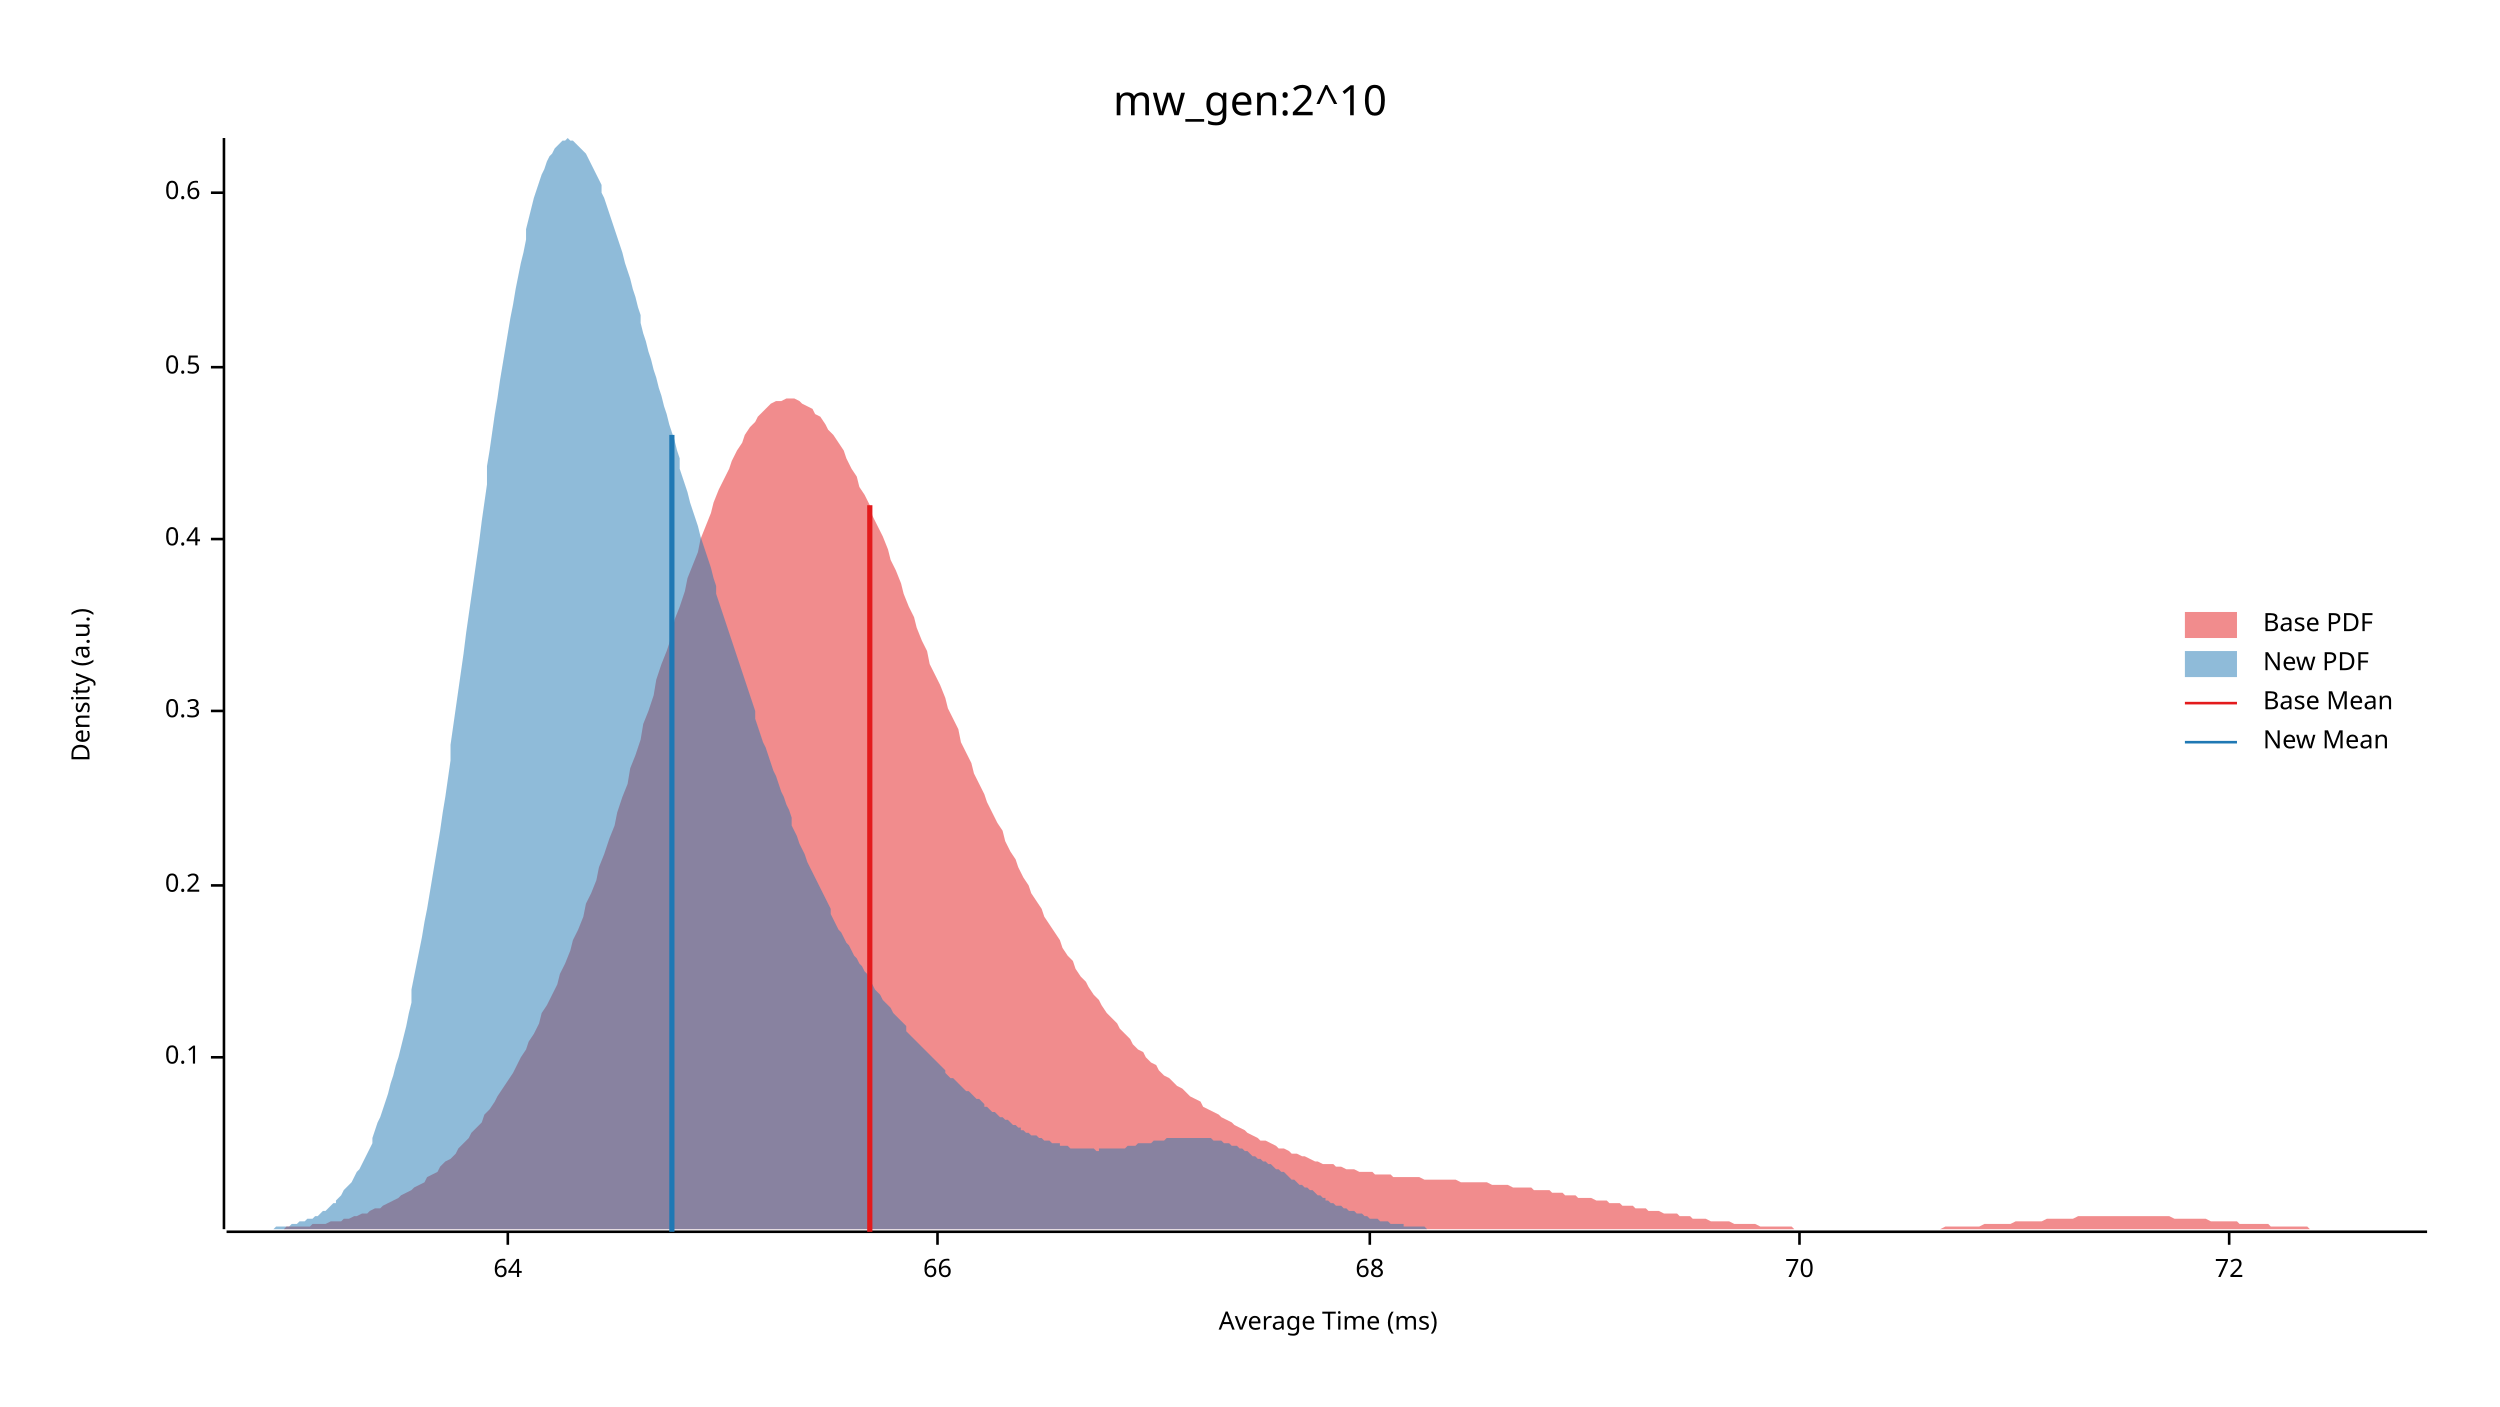
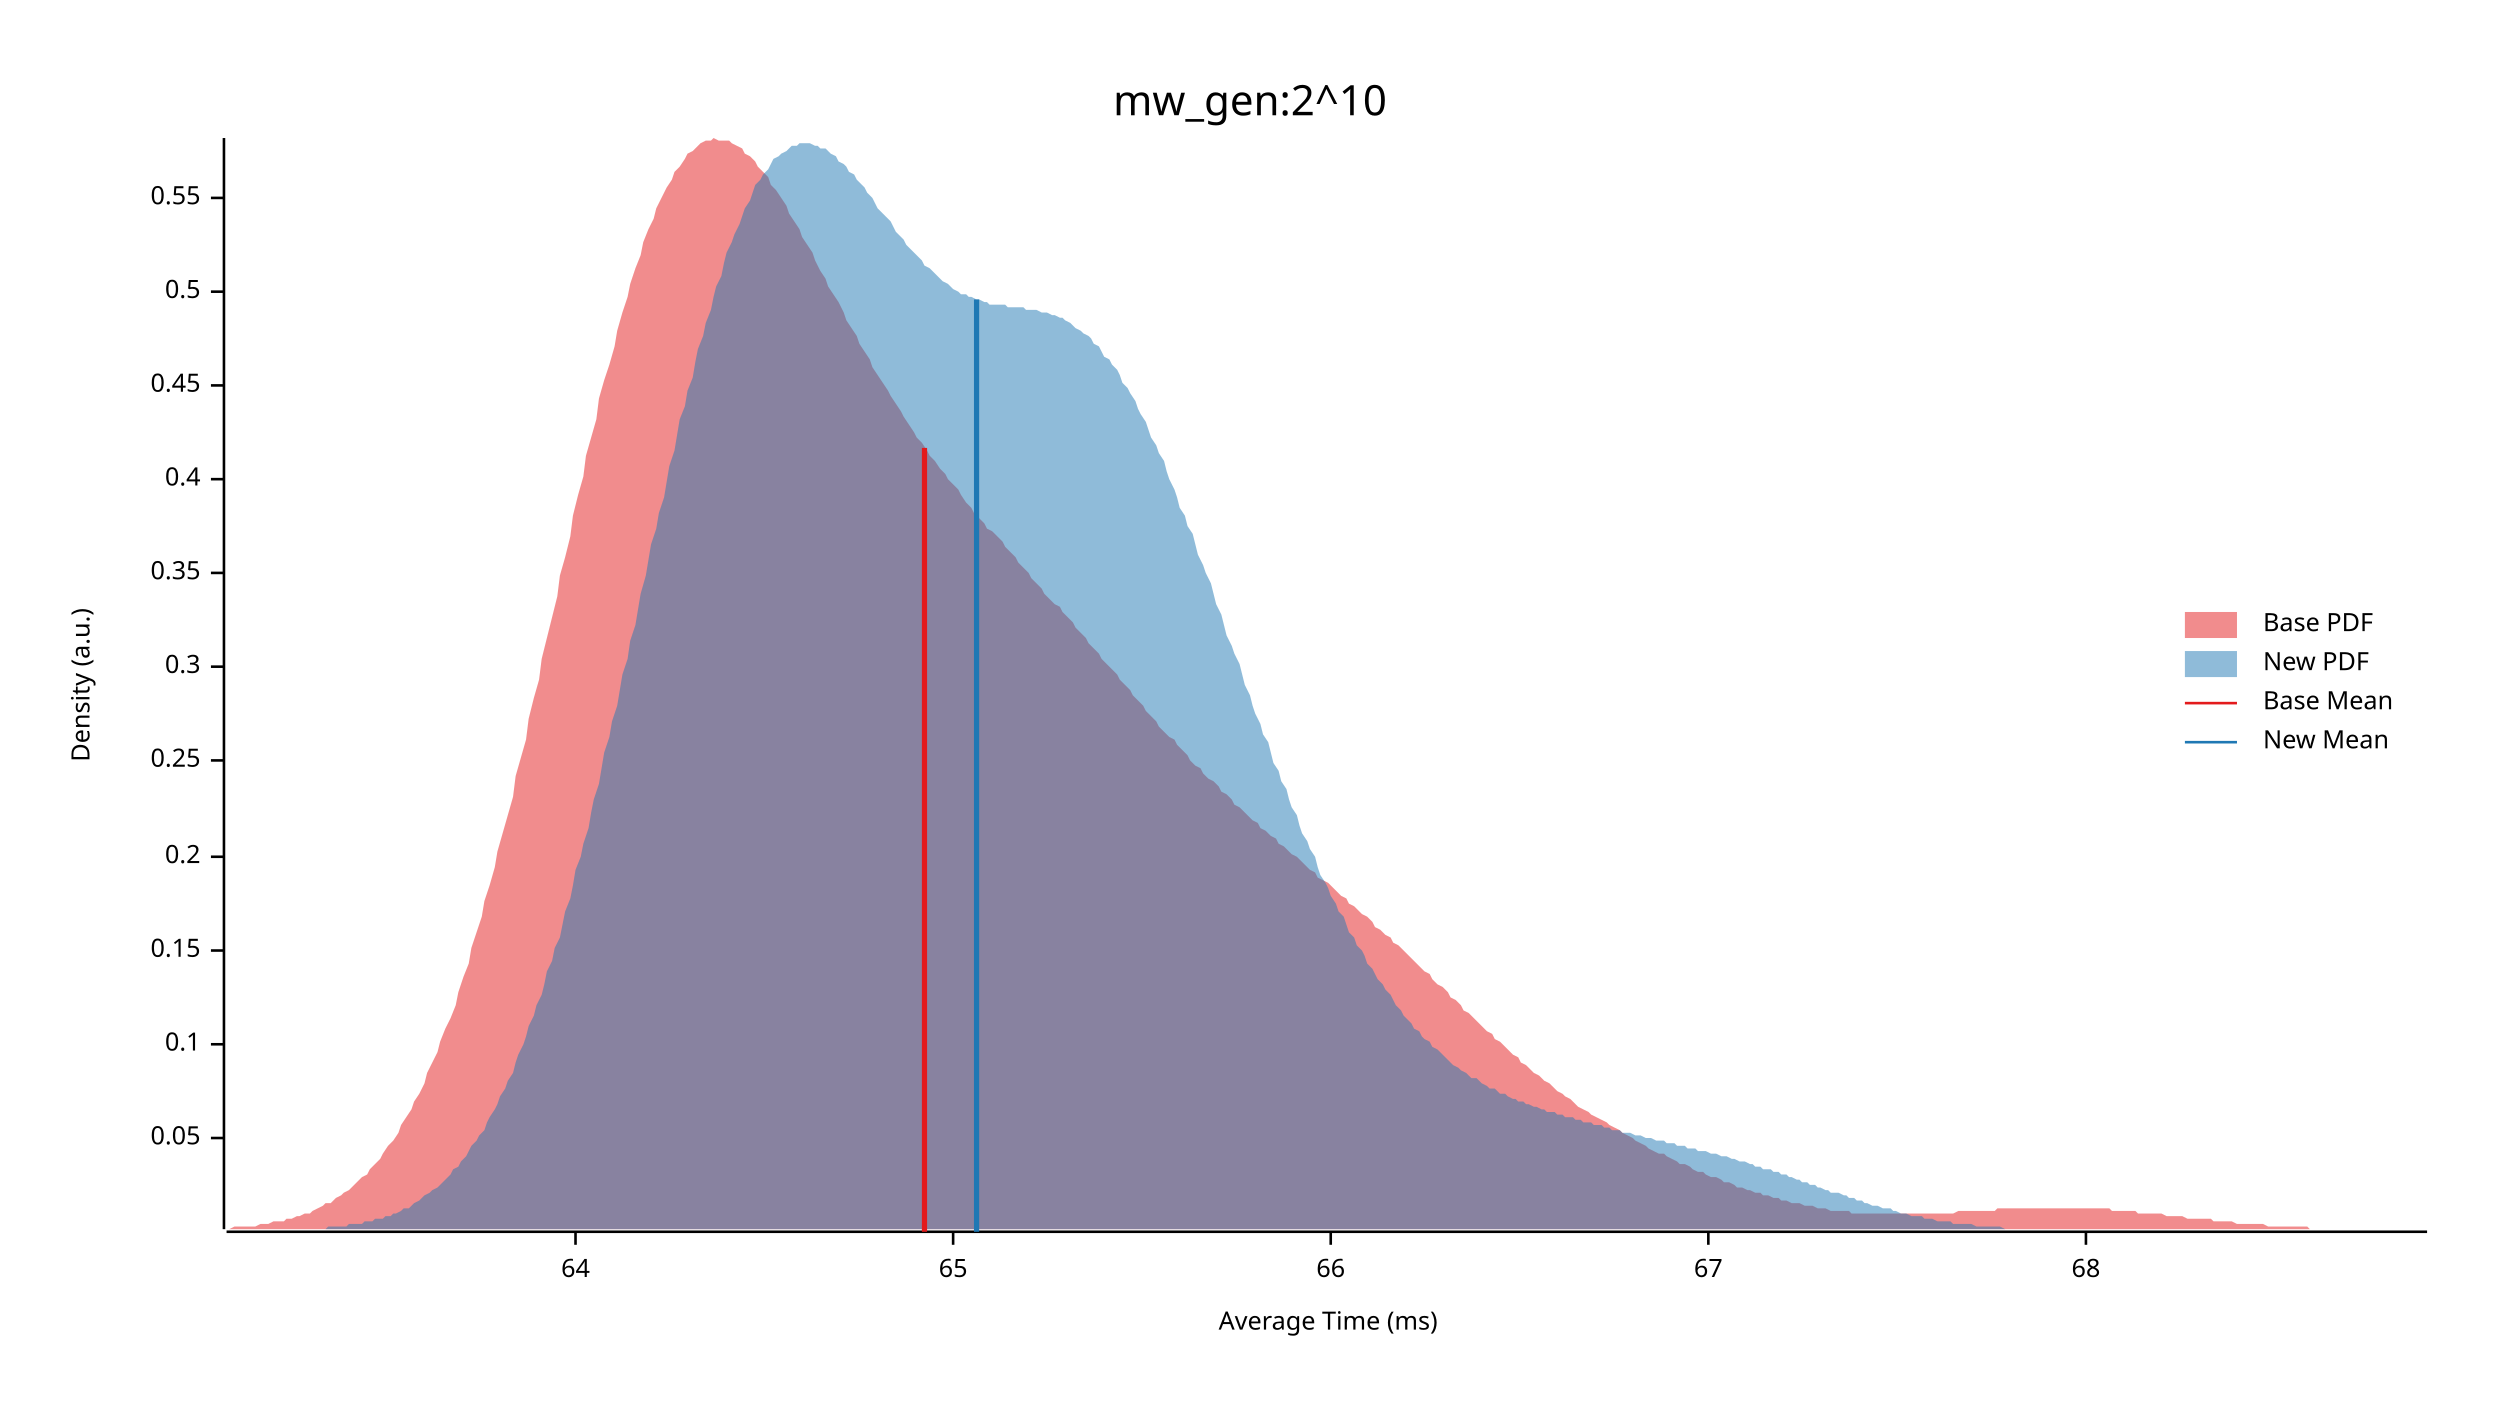
<svg xmlns="http://www.w3.org/2000/svg" width="960" height="540" viewBox="0 0 960 540">
  <text x="480" y="32" dy="0.76em" text-anchor="middle" font-family="sans-serif" font-size="16.129" opacity="1" fill="#000000">
mw_gen:2^10
</text>
  <text x="27" y="263" dy="0.76em" text-anchor="middle" font-family="sans-serif" font-size="9.677" opacity="1" fill="#000000" transform="rotate(270, 27, 263)">
Density (a.u.)
</text>
  <text x="510" y="513" dy="-0.5ex" text-anchor="middle" font-family="sans-serif" font-size="9.677" opacity="1" fill="#000000">
Average Time (ms)
</text>
  <polyline fill="none" opacity="1" stroke="#000000" stroke-width="1" points="86,53 86,472 " />
-   <text x="77" y="406" dy="0.5ex" text-anchor="end" font-family="sans-serif" font-size="9.677" opacity="1" fill="#000000">
+   <text x="77" y="437" dy="0.5ex" text-anchor="end" font-family="sans-serif" font-size="9.677" opacity="1" fill="#000000">
+ 0.05
+ </text>
+   <polyline fill="none" opacity="1" stroke="#000000" stroke-width="1" points="81,437 86,437 " />
+   <text x="77" y="401" dy="0.5ex" text-anchor="end" font-family="sans-serif" font-size="9.677" opacity="1" fill="#000000">
0.1
</text>
-   <polyline fill="none" opacity="1" stroke="#000000" stroke-width="1" points="81,406 86,406 " />
-   <text x="77" y="340" dy="0.5ex" text-anchor="end" font-family="sans-serif" font-size="9.677" opacity="1" fill="#000000">
+   <polyline fill="none" opacity="1" stroke="#000000" stroke-width="1" points="81,401 86,401 " />
+   <text x="77" y="365" dy="0.5ex" text-anchor="end" font-family="sans-serif" font-size="9.677" opacity="1" fill="#000000">
+ 0.15
+ </text>
+   <polyline fill="none" opacity="1" stroke="#000000" stroke-width="1" points="81,365 86,365 " />
+   <text x="77" y="329" dy="0.5ex" text-anchor="end" font-family="sans-serif" font-size="9.677" opacity="1" fill="#000000">
0.2
</text>
-   <polyline fill="none" opacity="1" stroke="#000000" stroke-width="1" points="81,340 86,340 " />
-   <text x="77" y="273" dy="0.5ex" text-anchor="end" font-family="sans-serif" font-size="9.677" opacity="1" fill="#000000">
+   <polyline fill="none" opacity="1" stroke="#000000" stroke-width="1" points="81,329 86,329 " />
+   <text x="77" y="292" dy="0.5ex" text-anchor="end" font-family="sans-serif" font-size="9.677" opacity="1" fill="#000000">
+ 0.25
+ </text>
+   <polyline fill="none" opacity="1" stroke="#000000" stroke-width="1" points="81,292 86,292 " />
+   <text x="77" y="256" dy="0.5ex" text-anchor="end" font-family="sans-serif" font-size="9.677" opacity="1" fill="#000000">
0.3
</text>
-   <polyline fill="none" opacity="1" stroke="#000000" stroke-width="1" points="81,273 86,273 " />
-   <text x="77" y="207" dy="0.5ex" text-anchor="end" font-family="sans-serif" font-size="9.677" opacity="1" fill="#000000">
+   <polyline fill="none" opacity="1" stroke="#000000" stroke-width="1" points="81,256 86,256 " />
+   <text x="77" y="220" dy="0.5ex" text-anchor="end" font-family="sans-serif" font-size="9.677" opacity="1" fill="#000000">
+ 0.35
+ </text>
+   <polyline fill="none" opacity="1" stroke="#000000" stroke-width="1" points="81,220 86,220 " />
+   <text x="77" y="184" dy="0.5ex" text-anchor="end" font-family="sans-serif" font-size="9.677" opacity="1" fill="#000000">
0.4
</text>
-   <polyline fill="none" opacity="1" stroke="#000000" stroke-width="1" points="81,207 86,207 " />
-   <text x="77" y="141" dy="0.5ex" text-anchor="end" font-family="sans-serif" font-size="9.677" opacity="1" fill="#000000">
+   <polyline fill="none" opacity="1" stroke="#000000" stroke-width="1" points="81,184 86,184 " />
+   <text x="77" y="148" dy="0.5ex" text-anchor="end" font-family="sans-serif" font-size="9.677" opacity="1" fill="#000000">
+ 0.45
+ </text>
+   <polyline fill="none" opacity="1" stroke="#000000" stroke-width="1" points="81,148 86,148 " />
+   <text x="77" y="112" dy="0.5ex" text-anchor="end" font-family="sans-serif" font-size="9.677" opacity="1" fill="#000000">
0.5
</text>
-   <polyline fill="none" opacity="1" stroke="#000000" stroke-width="1" points="81,141 86,141 " />
-   <text x="77" y="74" dy="0.5ex" text-anchor="end" font-family="sans-serif" font-size="9.677" opacity="1" fill="#000000">
- 0.6
+   <polyline fill="none" opacity="1" stroke="#000000" stroke-width="1" points="81,112 86,112 " />
+   <text x="77" y="76" dy="0.5ex" text-anchor="end" font-family="sans-serif" font-size="9.677" opacity="1" fill="#000000">
+ 0.55
</text>
-   <polyline fill="none" opacity="1" stroke="#000000" stroke-width="1" points="81,74 86,74 " />
+   <polyline fill="none" opacity="1" stroke="#000000" stroke-width="1" points="81,76 86,76 " />
  <polyline fill="none" opacity="1" stroke="#000000" stroke-width="1" points="87,473 932,473 " />
-   <text x="195" y="483" dy="0.76em" text-anchor="middle" font-family="sans-serif" font-size="9.677" opacity="1" fill="#000000">
+   <text x="221" y="483" dy="0.76em" text-anchor="middle" font-family="sans-serif" font-size="9.677" opacity="1" fill="#000000">
64
</text>
-   <polyline fill="none" opacity="1" stroke="#000000" stroke-width="1" points="195,473 195,478 " />
-   <text x="360" y="483" dy="0.76em" text-anchor="middle" font-family="sans-serif" font-size="9.677" opacity="1" fill="#000000">
+   <polyline fill="none" opacity="1" stroke="#000000" stroke-width="1" points="221,473 221,478 " />
+   <text x="366" y="483" dy="0.76em" text-anchor="middle" font-family="sans-serif" font-size="9.677" opacity="1" fill="#000000">
+ 65
+ </text>
+   <polyline fill="none" opacity="1" stroke="#000000" stroke-width="1" points="366,473 366,478 " />
+   <text x="511" y="483" dy="0.76em" text-anchor="middle" font-family="sans-serif" font-size="9.677" opacity="1" fill="#000000">
66
</text>
-   <polyline fill="none" opacity="1" stroke="#000000" stroke-width="1" points="360,473 360,478 " />
-   <text x="526" y="483" dy="0.76em" text-anchor="middle" font-family="sans-serif" font-size="9.677" opacity="1" fill="#000000">
+   <polyline fill="none" opacity="1" stroke="#000000" stroke-width="1" points="511,473 511,478 " />
+   <text x="656" y="483" dy="0.76em" text-anchor="middle" font-family="sans-serif" font-size="9.677" opacity="1" fill="#000000">
+ 67
+ </text>
+   <polyline fill="none" opacity="1" stroke="#000000" stroke-width="1" points="656,473 656,478 " />
+   <text x="801" y="483" dy="0.76em" text-anchor="middle" font-family="sans-serif" font-size="9.677" opacity="1" fill="#000000">
68
</text>
-   <polyline fill="none" opacity="1" stroke="#000000" stroke-width="1" points="526,473 526,478 " />
-   <text x="691" y="483" dy="0.76em" text-anchor="middle" font-family="sans-serif" font-size="9.677" opacity="1" fill="#000000">
- 70
- </text>
-   <polyline fill="none" opacity="1" stroke="#000000" stroke-width="1" points="691,473 691,478 " />
-   <text x="856" y="483" dy="0.76em" text-anchor="middle" font-family="sans-serif" font-size="9.677" opacity="1" fill="#000000">
- 72
- </text>
-   <polyline fill="none" opacity="1" stroke="#000000" stroke-width="1" points="856,473 856,478 " />
-   <polygon opacity="0.5" fill="#E31A1C" points="87,472 88,472 90,472 92,472 93,472 95,472 97,472 98,472 100,472 102,472 103,472 105,472 107,472 109,472 110,471 112,471 114,471 115,471 117,471 119,471 120,470 122,470 124,470 125,470 127,469 129,469 131,469 132,468 134,468 136,467 137,467 139,466 141,466 142,465 144,464 146,464 147,463 149,462 151,461 153,460 154,459 156,458 158,457 159,456 161,455 163,454 164,452 166,451 168,450 169,448 171,446 173,445 175,443 176,441 178,439 180,437 181,435 183,433 185,431 186,428 188,426 190,423 191,421 193,418 195,415 197,412 198,410 200,406 202,403 203,400 205,397 207,393 208,389 210,386 212,382 214,378 215,374 217,370 219,365 220,361 222,357 224,352 225,347 227,343 229,338 230,333 232,328 234,322 236,317 237,312 239,306 241,301 242,295 244,290 246,284 247,278 249,273 251,267 252,261 254,255 256,250 258,244 259,238 261,233 263,227 264,222 266,217 268,212 269,207 271,202 273,197 274,193 276,188 278,184 280,180 281,177 283,173 285,170 286,167 288,164 290,162 291,160 293,158 295,156 296,155 298,154 300,154 302,153 303,153 305,153 307,154 308,155 310,156 312,157 313,159 315,160 317,163 318,165 320,167 322,170 324,173 325,176 327,180 329,183 330,187 332,190 334,194 335,198 337,202 339,206 341,211 342,215 344,219 346,224 347,228 349,233 351,237 352,241 354,246 356,250 357,255 359,259 361,263 363,268 364,272 366,276 368,280 369,285 371,289 373,293 374,297 376,301 378,305 379,308 381,312 383,316 385,319 386,323 388,327 390,330 391,333 393,337 395,340 396,343 398,346 400,349 401,352 403,355 405,358 407,361 408,364 410,367 412,369 413,372 415,375 417,377 418,379 420,382 422,384 423,386 425,389 427,391 429,393 430,395 432,397 434,399 435,401 437,403 439,404 440,406 442,408 444,409 445,411 447,413 449,414 451,416 452,417 454,418 456,420 457,421 459,422 461,423 462,425 464,426 466,427 468,428 469,429 471,430 473,431 474,432 476,433 478,434 479,435 481,436 483,437 484,438 486,438 488,439 490,440 491,441 493,441 495,442 496,443 498,443 500,444 501,444 503,445 505,446 506,446 508,447 510,447 512,447 513,448 515,448 517,449 518,449 520,449 522,450 523,450 525,450 527,450 528,451 530,451 532,451 534,451 535,452 537,452 539,452 540,452 542,452 544,452 545,452 547,453 549,453 550,453 552,453 554,453 556,453 557,453 559,453 561,454 562,454 564,454 566,454 567,454 569,454 571,454 573,455 574,455 576,455 578,455 579,455 581,456 583,456 584,456 586,456 588,456 589,457 591,457 593,457 595,457 596,458 598,458 600,458 601,459 603,459 605,459 606,460 608,460 610,460 611,460 613,461 615,461 617,461 618,462 620,462 622,462 623,463 625,463 627,463 628,464 630,464 632,464 633,465 635,465 637,465 639,466 640,466 642,466 644,466 645,467 647,467 649,467 650,468 652,468 654,468 655,468 657,469 659,469 661,469 662,469 664,469 666,470 667,470 669,470 671,470 672,470 674,470 676,471 677,471 679,471 681,471 683,471 684,471 686,471 688,471 689,472 691,472 693,472 694,472 696,472 698,472 700,472 701,472 703,472 705,472 706,472 708,472 710,472 711,472 713,472 715,472 716,472 718,472 720,472 722,472 723,472 725,472 727,472 728,472 730,472 732,472 733,472 735,472 737,472 738,472 740,472 742,472 744,472 745,472 747,471 749,471 750,471 752,471 754,471 755,471 757,471 759,471 760,471 762,470 764,470 766,470 767,470 769,470 771,470 772,470 774,469 776,469 777,469 779,469 781,469 782,469 784,469 786,468 788,468 789,468 791,468 793,468 794,468 796,468 798,467 799,467 801,467 803,467 804,467 806,467 808,467 810,467 811,467 813,467 815,467 816,467 818,467 820,467 821,467 823,467 825,467 827,467 828,467 830,467 832,467 833,467 835,468 837,468 838,468 840,468 842,468 843,468 845,468 847,468 849,469 850,469 852,469 854,469 855,469 857,469 859,469 860,470 862,470 864,470 865,470 867,470 869,470 871,470 872,471 874,471 876,471 877,471 879,471 881,471 882,471 884,471 886,471 887,472 889,472 891,472 893,472 894,472 896,472 898,472 899,472 901,472 903,472 904,472 906,472 908,472 909,472 911,472 913,472 915,472 916,472 918,472 920,472 921,472 923,472 925,472 926,472 928,472 930,472 932,472 932,472 87,472 " />
-   <polygon opacity="0.5" fill="#1F78B4" points="104,472 105,472 106,471 107,471 108,471 109,471 110,471 111,471 112,470 113,470 114,470 114,470 115,469 116,469 117,469 118,468 119,468 120,468 121,467 122,467 123,466 124,465 125,465 126,464 127,463 128,462 129,462 129,461 130,460 131,459 132,457 133,456 134,455 135,454 136,452 137,450 138,449 139,447 140,445 141,443 142,441 143,439 143,437 144,434 145,431 146,429 147,426 148,423 149,420 150,416 151,413 152,409 153,406 154,402 155,398 156,394 157,389 158,385 158,380 159,375 160,370 161,365 162,360 163,354 164,349 165,343 166,337 167,331 168,325 169,319 170,312 171,306 172,299 173,292 173,286 174,279 175,272 176,265 177,258 178,251 179,243 180,236 181,229 182,222 183,215 184,208 185,200 186,193 187,186 187,179 188,173 189,166 190,159 191,153 192,146 193,140 194,134 195,128 196,122 197,117 198,111 199,106 200,101 201,97 202,92 202,88 203,84 204,80 205,76 206,73 207,70 208,67 209,65 210,62 211,60 212,59 213,57 214,56 215,55 216,54 217,54 217,54 218,53 219,54 220,54 221,55 222,56 223,57 224,58 225,59 226,61 227,63 228,65 229,67 230,69 231,71 231,74 232,76 233,79 234,82 235,85 236,88 237,91 238,94 239,97 240,101 241,104 242,107 243,111 244,114 245,118 246,121 246,124 247,128 248,131 249,135 250,138 251,142 252,145 253,149 254,152 255,156 256,159 257,163 258,166 259,169 260,173 261,176 261,180 262,183 263,186 264,189 265,193 266,196 267,199 268,202 269,206 270,209 271,212 272,215 273,218 274,222 275,225 275,228 276,231 277,234 278,237 279,240 280,243 281,246 282,249 283,252 284,255 285,258 286,261 287,264 288,267 289,270 290,273 290,276 291,279 292,282 293,285 294,287 295,290 296,293 297,296 298,298 299,301 300,304 301,306 302,309 303,311 304,314 304,317 305,319 306,321 307,324 308,326 309,328 310,331 311,333 312,335 313,337 314,339 315,341 316,343 317,345 318,347 319,349 319,351 320,353 321,355 322,357 323,358 324,360 325,362 326,363 327,365 328,367 329,368 330,370 331,371 332,373 333,374 334,376 334,377 335,378 336,380 337,381 338,382 339,384 340,385 341,386 342,387 343,389 344,390 345,391 346,392 347,393 348,394 348,396 349,397 350,398 351,399 352,400 353,401 354,402 355,403 356,404 357,405 358,406 359,407 360,408 361,409 362,410 363,411 363,412 364,413 365,414 366,414 367,415 368,416 369,417 370,418 371,419 372,419 373,420 374,421 375,422 376,422 377,423 378,424 378,425 379,425 380,426 381,427 382,427 383,428 384,429 385,429 386,430 387,430 388,431 389,432 390,432 391,433 392,433 392,434 393,434 394,435 395,435 396,436 397,436 398,436 399,437 400,437 401,438 402,438 403,438 404,439 405,439 406,439 407,439 407,440 408,440 409,440 410,440 411,441 412,441 413,441 414,441 415,441 416,441 417,441 418,441 419,441 420,441 421,442 422,442 422,441 423,441 424,441 425,441 426,441 427,441 428,441 429,441 430,441 431,441 432,441 433,440 434,440 435,440 436,440 436,440 437,439 438,439 439,439 440,439 441,439 442,439 443,438 444,438 445,438 446,438 447,438 448,437 449,437 450,437 451,437 451,437 452,437 453,437 454,437 455,437 456,437 457,437 458,437 459,437 460,437 461,437 462,437 463,437 464,437 465,437 465,437 466,438 467,438 468,438 469,438 470,439 471,439 472,439 473,440 474,440 475,440 476,441 477,441 478,442 479,442 480,443 480,443 481,444 482,444 483,445 484,445 485,446 486,446 487,447 488,447 489,448 490,449 491,449 492,450 493,450 494,451 495,452 495,452 496,453 497,453 498,454 499,455 500,455 501,456 502,456 503,457 504,457 505,458 506,459 507,459 508,460 509,460 509,461 510,461 511,462 512,462 513,463 514,463 515,463 516,464 517,464 518,465 519,465 520,465 521,466 522,466 523,466 524,467 524,467 525,467 526,468 527,468 528,468 529,468 530,469 531,469 532,469 533,469 534,470 535,470 536,470 537,470 538,470 539,470 539,471 540,471 541,471 542,471 543,471 544,471 545,471 546,471 547,471 548,472 549,472 550,472 551,472 552,472 553,472 553,472 554,472 555,472 556,472 557,472 558,472 559,472 560,472 561,472 562,472 563,472 564,472 565,472 566,472 567,472 568,472 568,472 569,472 570,472 571,472 571,472 104,472 " />
-   <polyline fill="none" opacity="1" stroke="#E31A1C" stroke-width="2" points="334,473 334,194 " />
-   <polyline fill="none" opacity="1" stroke="#1F78B4" stroke-width="2" points="258,473 258,167 " />
+   <polyline fill="none" opacity="1" stroke="#000000" stroke-width="1" points="801,473 801,478 " />
+   <polygon opacity="0.5" fill="#E31A1C" points="87,472 88,472 90,471 92,471 93,471 95,471 97,471 98,471 100,470 102,470 103,470 105,469 107,469 109,469 110,468 112,468 114,467 115,467 117,466 119,466 120,465 122,464 124,463 125,462 127,462 129,460 131,459 132,458 134,457 136,455 137,454 139,452 141,451 142,449 144,447 146,445 147,443 149,440 151,438 153,435 154,432 156,429 158,426 159,423 161,420 163,416 164,412 166,408 168,404 169,400 171,395 173,391 175,386 176,381 178,375 180,370 181,364 183,358 185,352 186,346 188,340 190,333 191,327 193,320 195,313 197,306 198,298 200,291 202,284 203,276 205,268 207,261 208,253 210,245 212,237 214,229 215,221 217,214 219,206 220,198 222,190 224,183 225,175 227,168 229,161 230,153 232,146 234,140 236,133 237,127 239,120 241,114 242,109 244,103 246,98 247,93 249,88 251,84 252,80 254,76 256,72 258,69 259,66 261,64 263,61 264,59 266,58 268,56 269,55 271,54 273,54 274,53 276,54 278,54 280,54 281,55 283,56 285,57 286,59 288,60 290,62 291,64 293,66 295,68 296,71 298,73 300,76 302,79 303,82 305,85 307,88 308,91 310,94 312,97 313,100 315,104 317,107 318,110 320,113 322,116 324,120 325,123 327,126 329,129 330,132 332,135 334,138 335,141 337,144 339,147 341,150 342,152 344,155 346,158 347,160 349,163 351,166 352,168 354,170 356,173 357,175 359,177 361,180 363,182 364,184 366,186 368,188 369,190 371,193 373,195 374,197 376,199 378,201 379,203 381,204 383,206 385,208 386,210 388,212 390,214 391,216 393,218 395,220 396,222 398,224 400,226 401,228 403,230 405,232 407,233 408,235 410,237 412,239 413,241 415,243 417,245 418,247 420,249 422,251 423,253 425,255 427,257 429,259 430,261 432,263 434,265 435,267 437,269 439,271 440,273 442,275 444,277 445,279 447,281 449,283 451,284 452,286 454,288 456,290 457,292 459,294 461,295 462,297 464,299 466,300 468,302 469,304 471,305 473,307 474,309 476,310 478,312 479,313 481,315 483,316 484,318 486,319 488,321 490,322 491,324 493,325 495,327 496,328 498,329 500,331 501,332 503,334 505,335 506,337 508,338 510,339 512,341 513,342 515,344 517,345 518,347 520,348 522,350 523,351 525,352 527,354 528,356 530,357 532,359 534,360 535,362 537,363 539,365 540,366 542,368 544,370 545,371 547,373 549,374 550,376 552,378 554,379 556,381 557,383 559,384 561,386 562,388 564,389 566,391 567,392 569,394 571,396 573,397 574,399 576,400 578,402 579,403 581,405 583,406 584,408 586,409 588,411 589,412 591,413 593,415 595,416 596,417 598,419 600,420 601,421 603,422 605,424 606,425 608,426 610,427 611,428 613,429 615,430 617,431 618,432 620,433 622,434 623,435 625,436 627,437 628,438 630,439 632,440 633,441 635,442 637,443 639,443 640,444 642,445 644,446 645,447 647,447 649,448 650,449 652,450 654,450 655,451 657,452 659,452 661,453 662,454 664,454 666,455 667,456 669,456 671,457 672,457 674,458 676,458 677,459 679,459 681,460 683,460 684,461 686,461 688,462 689,462 691,462 693,463 694,463 696,463 698,464 700,464 701,464 703,465 705,465 706,465 708,465 710,465 711,466 713,466 715,466 716,466 718,466 720,466 722,466 723,466 725,466 727,466 728,466 730,466 732,466 733,466 735,466 737,466 738,466 740,466 742,466 744,466 745,466 747,466 749,466 750,466 752,465 754,465 755,465 757,465 759,465 760,465 762,465 764,465 766,465 767,464 769,464 771,464 772,464 774,464 776,464 777,464 779,464 781,464 782,464 784,464 786,464 788,464 789,464 791,464 793,464 794,464 796,464 798,464 799,464 801,464 803,464 804,464 806,464 808,464 810,464 811,465 813,465 815,465 816,465 818,465 820,465 821,466 823,466 825,466 827,466 828,466 830,466 832,467 833,467 835,467 837,467 838,467 840,468 842,468 843,468 845,468 847,468 849,468 850,469 852,469 854,469 855,469 857,469 859,470 860,470 862,470 864,470 865,470 867,470 869,470 871,471 872,471 874,471 876,471 877,471 879,471 881,471 882,471 884,471 886,471 887,472 889,472 891,472 893,472 894,472 896,472 898,472 899,472 901,472 903,472 904,472 906,472 908,472 909,472 911,472 913,472 915,472 916,472 918,472 920,472 921,472 923,472 925,472 926,472 928,472 930,472 932,472 932,472 87,472 " />
+   <polygon opacity="0.5" fill="#1F78B4" points="112,472 114,472 115,472 116,472 118,472 119,472 121,472 122,472 123,472 125,472 126,471 127,471 129,471 130,471 132,471 133,471 134,470 136,470 137,470 139,470 140,469 141,469 143,469 144,468 145,468 147,468 148,467 150,467 151,466 152,466 154,465 155,464 157,464 158,463 159,462 161,461 162,460 163,459 165,458 166,457 168,456 169,455 170,454 172,452 173,451 174,449 176,448 177,446 179,444 180,442 181,440 183,438 184,436 186,434 187,431 188,429 190,426 191,424 192,421 194,418 195,415 197,412 198,408 199,405 201,401 202,398 203,394 205,390 206,386 208,382 209,378 210,373 212,369 213,364 215,360 216,355 217,350 219,345 220,340 221,334 223,329 224,324 226,318 227,312 228,307 230,301 231,295 232,289 234,283 235,277 237,271 238,265 239,259 241,253 242,246 244,240 245,234 246,228 248,221 249,215 250,209 252,203 253,197 255,191 256,185 257,179 259,173 260,167 261,161 263,156 264,150 266,145 267,139 268,134 270,129 271,124 273,119 274,114 275,110 277,106 278,101 279,97 281,93 282,90 284,86 285,83 286,80 288,77 289,74 290,71 292,69 293,67 295,65 296,63 297,61 299,60 300,59 302,58 303,57 304,56 306,56 307,55 308,55 310,55 311,55 313,56 314,56 315,57 317,57 318,58 319,59 321,60 322,62 324,63 325,64 326,66 328,67 329,69 331,71 332,72 333,74 335,76 336,78 337,80 339,82 340,83 342,85 343,87 344,89 346,91 347,92 348,94 350,96 351,97 353,99 354,100 355,102 357,103 358,104 360,106 361,107 362,108 364,109 365,110 366,111 368,112 369,113 371,113 372,114 373,114 375,115 376,115 378,116 379,116 380,117 382,117 383,117 384,117 386,117 387,118 389,118 390,118 391,118 393,118 394,119 395,119 397,119 398,119 400,120 401,120 402,120 404,121 405,121 407,122 408,122 409,123 411,124 412,125 413,126 415,127 416,128 418,129 419,130 420,132 422,133 423,135 424,137 426,138 427,140 429,142 430,144 431,147 433,149 434,151 436,154 437,157 438,159 440,162 441,165 442,168 444,171 445,174 447,177 448,181 449,184 451,188 452,191 453,195 455,198 456,202 458,205 459,209 460,213 462,217 463,220 465,224 466,228 467,232 469,236 470,240 471,244 473,248 474,251 476,255 477,259 478,263 480,267 481,271 482,274 484,278 485,282 487,285 488,289 489,293 491,296 492,300 494,303 495,307 496,310 498,313 499,317 500,320 502,323 503,326 505,329 506,333 507,336 509,339 510,341 511,344 513,347 514,350 516,352 517,355 518,358 520,360 521,363 523,365 524,367 525,370 527,372 528,374 529,376 531,378 532,380 534,382 535,384 536,386 538,388 539,390 540,391 542,393 543,395 545,396 546,398 547,399 549,400 550,402 552,403 553,404 554,405 556,407 557,408 558,409 560,410 561,411 563,412 564,413 565,414 567,414 568,415 569,416 571,417 572,418 574,418 575,419 576,420 578,420 579,421 581,422 582,422 583,423 585,423 586,424 587,424 589,425 590,425 592,426 593,426 594,427 596,427 597,427 598,428 600,428 601,429 603,429 604,429 605,430 607,430 608,431 610,431 611,431 612,432 614,432 615,432 616,433 618,433 619,434 621,434 622,434 623,435 625,435 626,435 628,436 629,436 630,436 632,437 633,437 634,437 636,438 637,438 639,438 640,439 641,439 643,439 644,440 645,440 647,440 648,441 650,441 651,441 652,442 654,442 655,442 657,443 658,443 659,443 661,444 662,444 663,444 665,445 666,445 668,446 669,446 670,446 672,447 673,447 674,448 676,448 677,449 679,449 680,449 681,450 683,450 684,451 686,451 687,452 688,452 690,453 691,453 692,454 694,454 695,455 697,455 698,456 699,456 701,457 702,457 703,458 705,458 706,458 708,459 709,459 710,460 712,460 713,461 715,461 716,462 717,462 719,463 720,463 721,463 723,464 724,464 726,464 727,465 728,465 730,466 731,466 732,466 734,467 735,467 737,467 738,467 739,468 741,468 742,468 744,469 745,469 746,469 748,469 749,469 750,470 752,470 753,470 755,470 756,470 757,470 759,471 760,471 761,471 763,471 764,471 766,471 767,471 768,471 770,472 771,472 773,472 774,472 775,472 777,472 778,472 779,472 781,472 782,472 784,472 785,472 786,472 788,472 789,472 790,472 792,472 793,472 795,472 796,472 797,472 799,472 800,472 802,472 802,472 112,472 " />
+   <polyline fill="none" opacity="1" stroke="#E31A1C" stroke-width="2" points="355,473 355,172 " />
+   <polyline fill="none" opacity="1" stroke="#1F78B4" stroke-width="2" points="375,473 375,115 " />
  <text x="869" y="235" dy="0.76em" text-anchor="start" font-family="sans-serif" font-size="9.677" opacity="1" fill="#000000">
Base PDF
</text>
  <text x="869" y="250" dy="0.76em" text-anchor="start" font-family="sans-serif" font-size="9.677" opacity="1" fill="#000000">
New PDF
</text>
  <text x="869" y="265" dy="0.76em" text-anchor="start" font-family="sans-serif" font-size="9.677" opacity="1" fill="#000000">
Base Mean
</text>
  <text x="869" y="280" dy="0.76em" text-anchor="start" font-family="sans-serif" font-size="9.677" opacity="1" fill="#000000">
New Mean
</text>
  <rect x="839" y="235" width="20" height="10" opacity="0.5" fill="#E31A1C" stroke="none" />
  <rect x="839" y="250" width="20" height="10" opacity="0.5" fill="#1F78B4" stroke="none" />
  <polyline fill="none" opacity="1" stroke="#E31A1C" stroke-width="1" points="839,270 859,270 " />
  <polyline fill="none" opacity="1" stroke="#1F78B4" stroke-width="1" points="839,285 859,285 " />
</svg>
